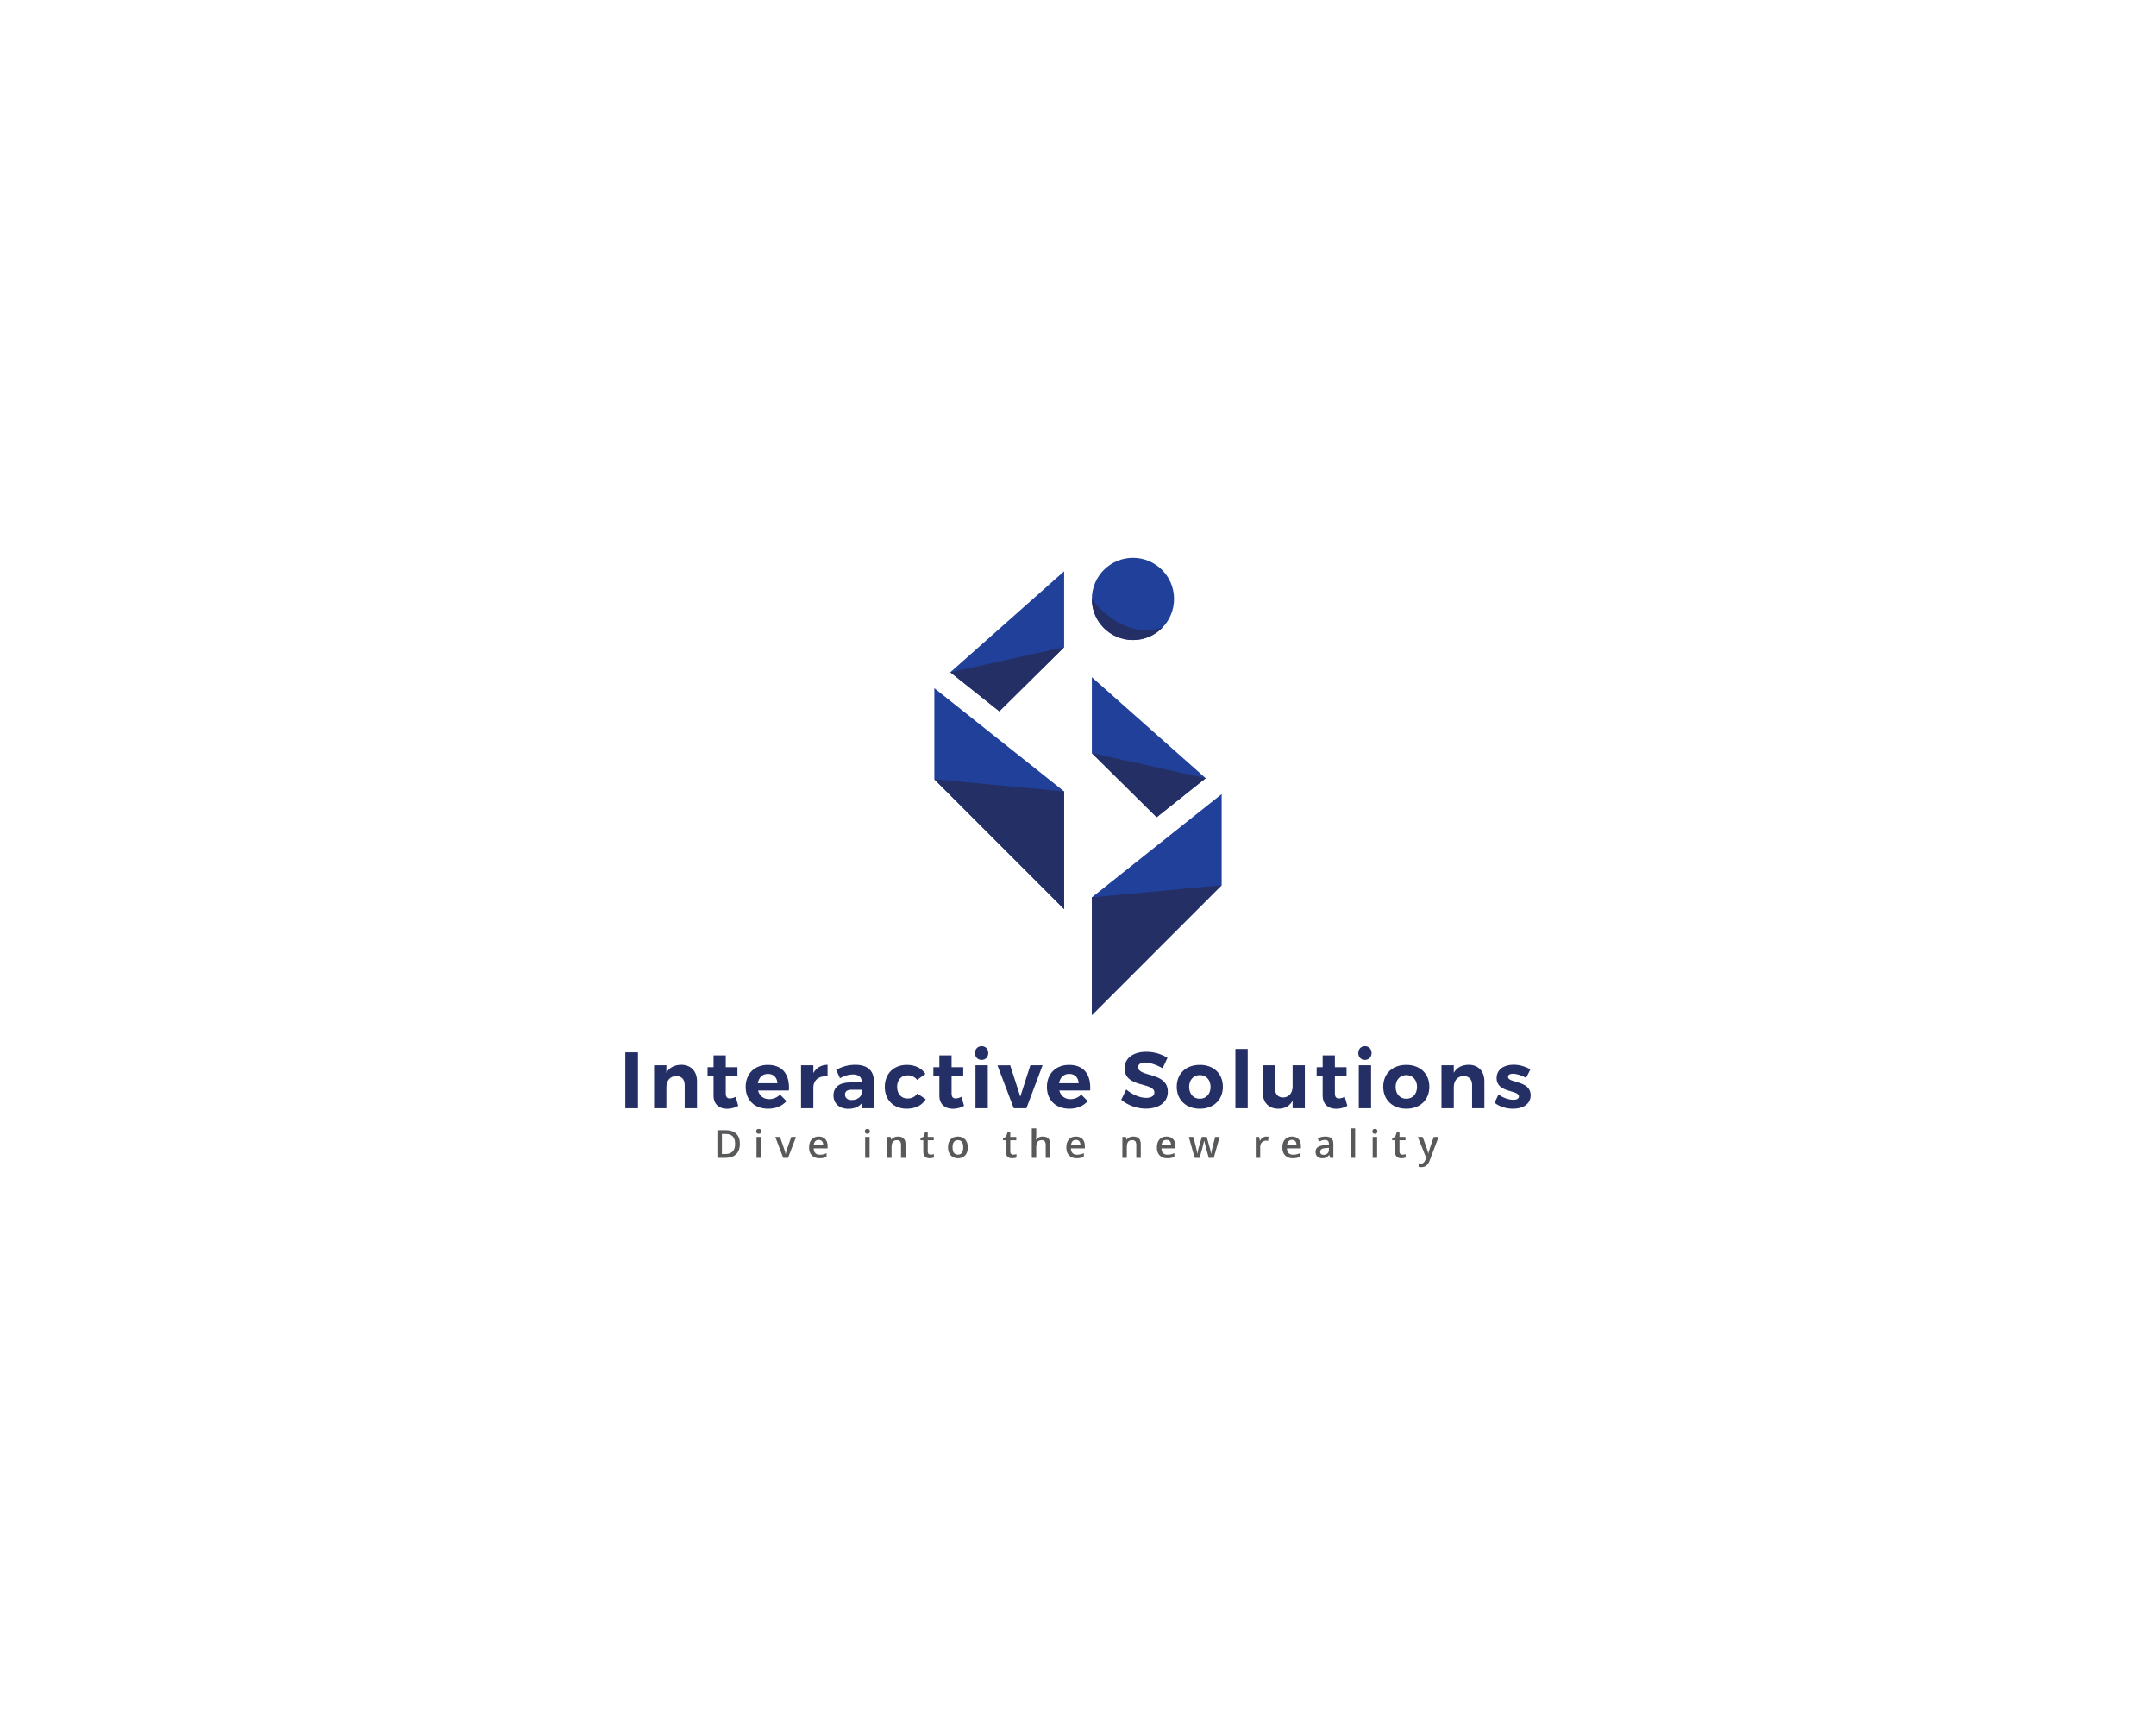
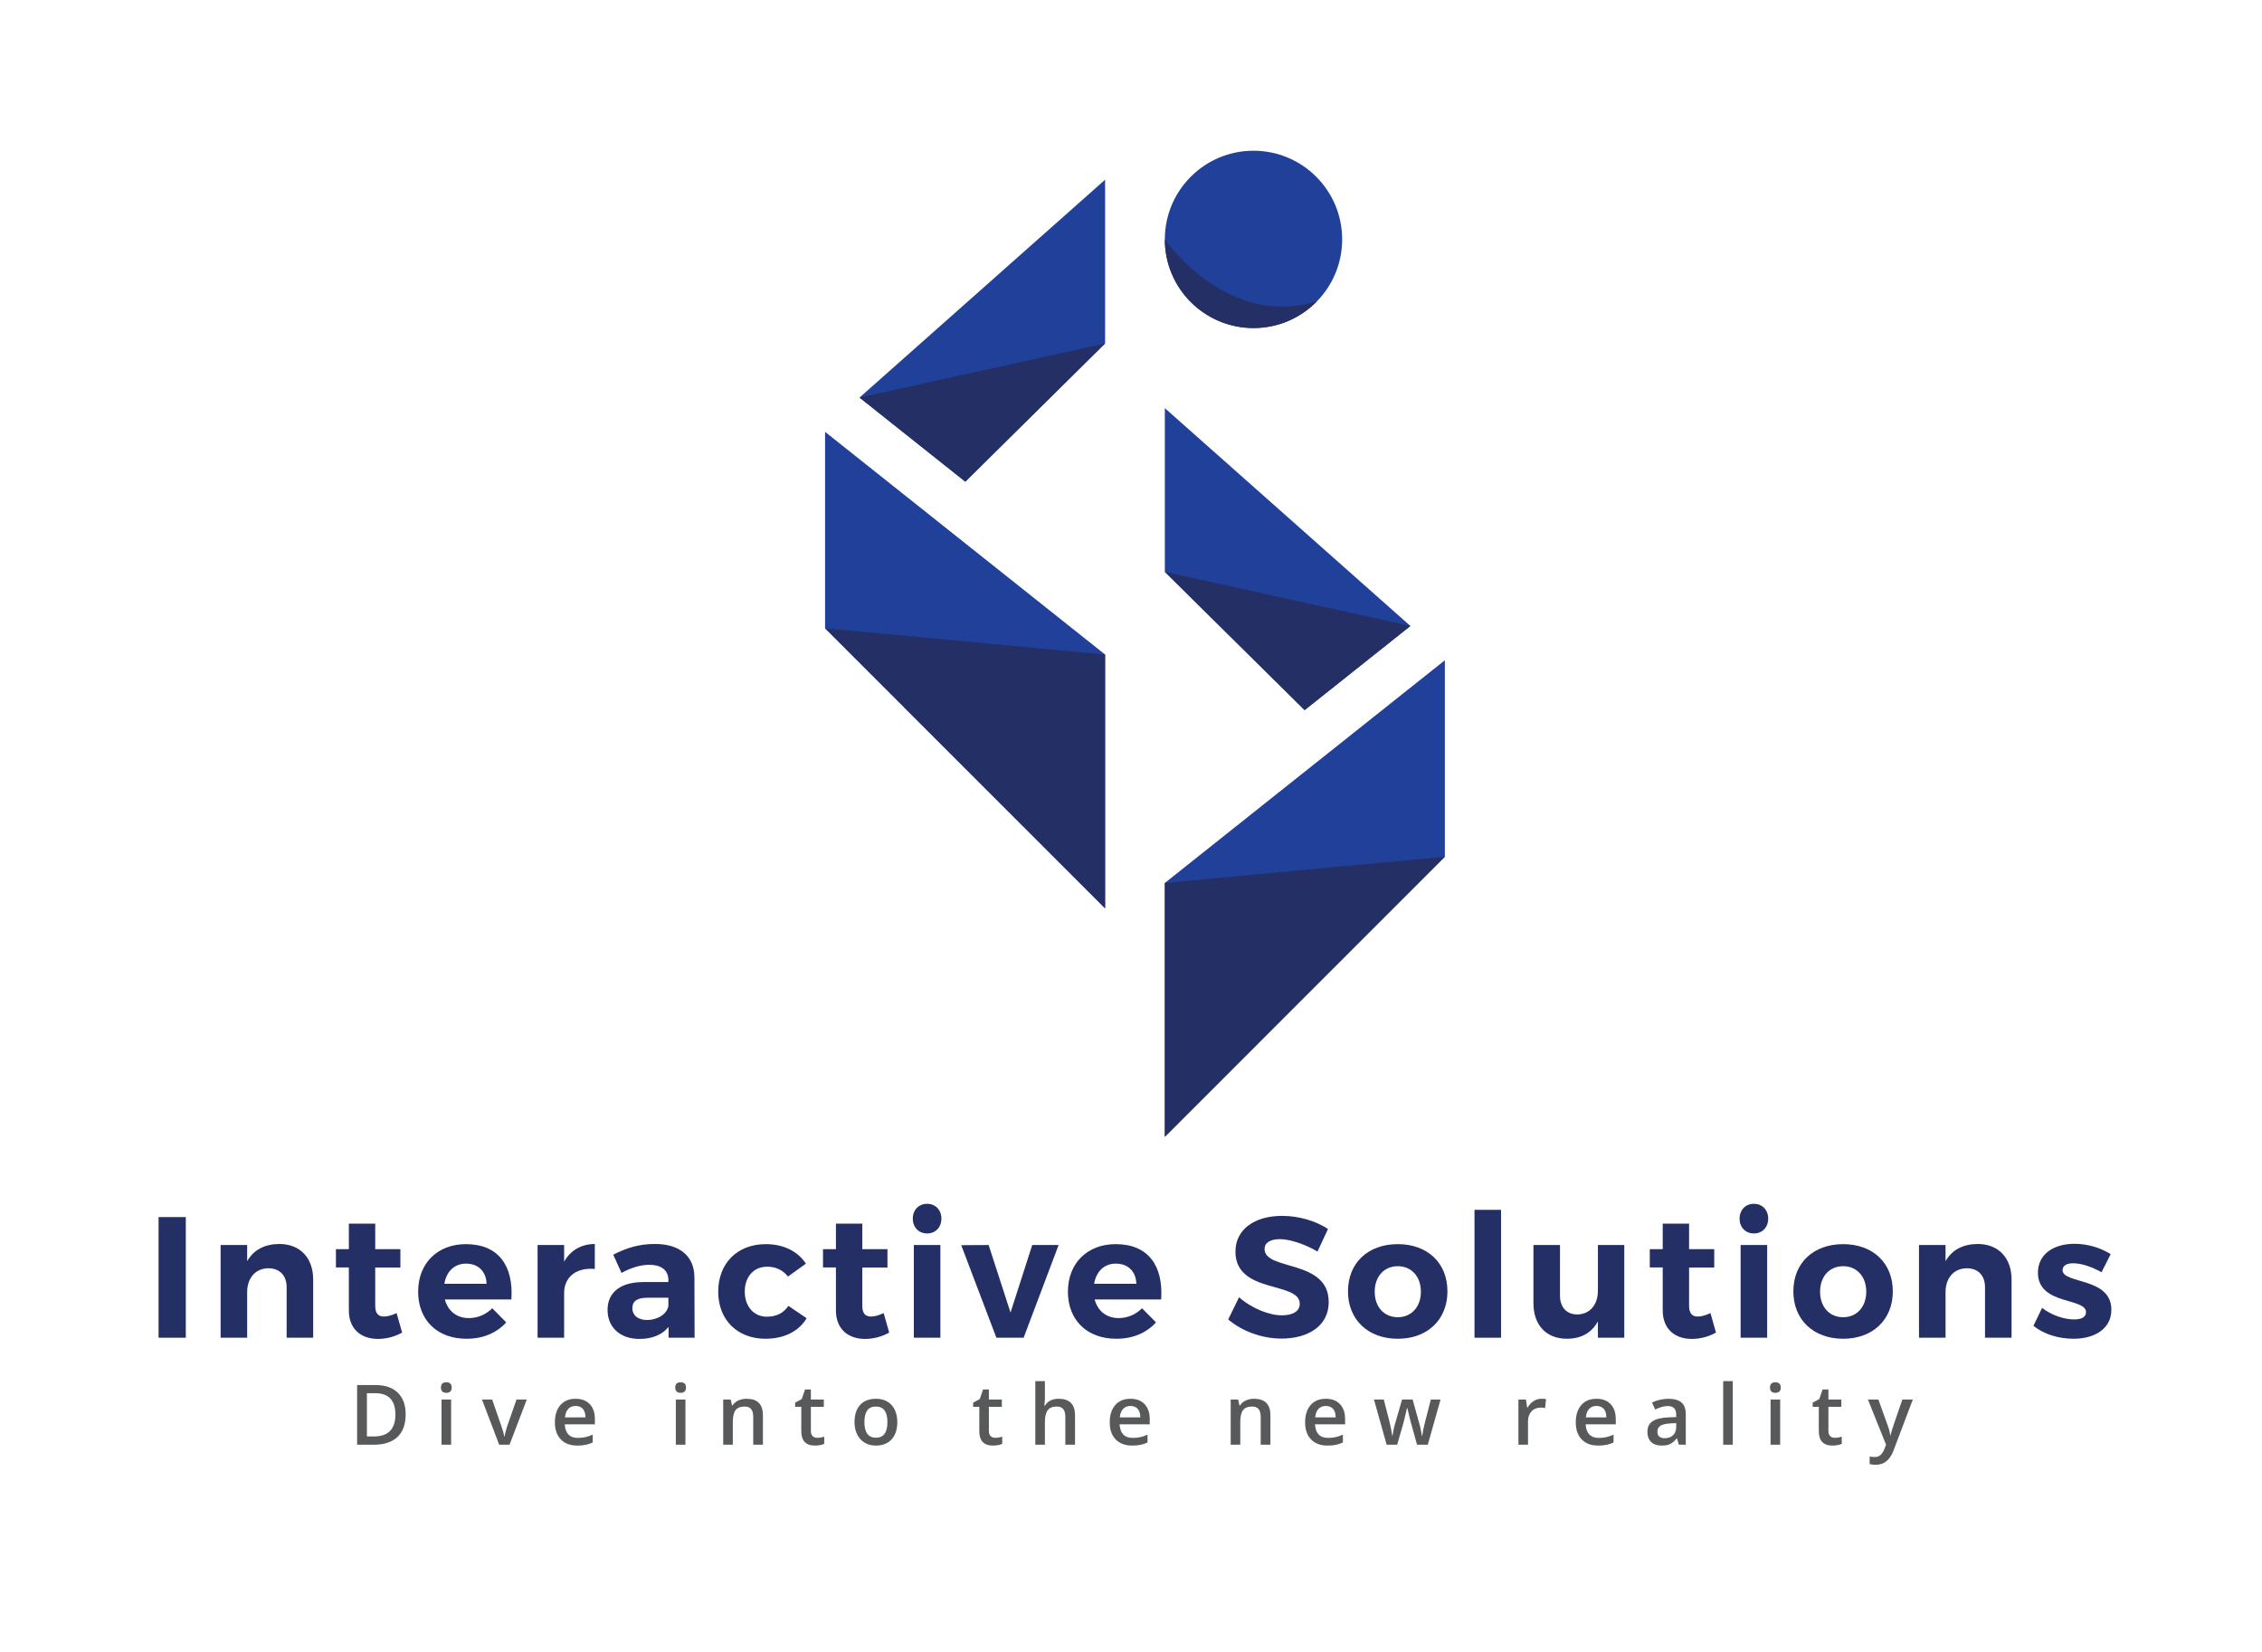
- <svg xmlns="http://www.w3.org/2000/svg" version="1.1" id="Layer_1" x="0px" y="0px" width="2500px" height="2000px" viewBox="0 0 2500 2000" enable-background="new 0 0 2500 2000" xml:space="preserve">
+ <svg xmlns="http://www.w3.org/2000/svg" xml:space="preserve" viewBox="639.868 565.732 1216 888" y="0px" x="0px" id="Layer_1" version="1.1" style="max-height: 500px" width="1216" height="888">
  <g>
    <g>
      <g>
-         <path fill="#242F65" d="M725.113,1284.935v-64.861h14.64v64.861H725.113z" />
-         <path fill="#242F65" d="M808.226,1253.617v31.317h-14.27v-27.149c0-6.299-3.706-10.191-9.821-10.191     c-7.134,0.094-11.397,5.466-11.397,12.787v24.554h-14.269v-49.851h14.269v8.711c3.521-6.208,9.451-9.175,17.234-9.266     C801.091,1234.529,808.226,1241.94,808.226,1253.617z" />
-         <path fill="#242F65" d="M856.035,1282.154c-3.707,2.132-8.34,3.429-12.972,3.429c-8.896,0-15.66-5.096-15.66-15.38v-23.073     h-6.949v-9.82h6.949v-13.715h14.177v13.715h13.528v9.913H841.58v20.571c0,4.17,1.761,5.837,4.819,5.744     c1.853,0,4.077-0.648,6.671-1.852L856.035,1282.154z" />
-         <path fill="#242F65" d="M914.779,1264.363h-35.766c1.667,6.304,6.486,10.01,12.88,10.01c4.725,0,9.173-1.854,12.602-5.282     l7.505,7.598c-5.004,5.56-12.325,8.804-21.313,8.804c-15.937,0-26.037-10.193-26.037-25.296c0-15.383,10.47-25.576,25.667-25.576     C907.829,1234.62,915.982,1246.204,914.779,1264.363z M901.436,1255.934c-0.185-6.579-4.447-10.842-11.026-10.842     c-6.301,0-10.563,4.263-11.675,10.842H901.436z" />
-         <path fill="#242F65" d="M943.129,1244.072c3.428-6.114,9.08-9.452,16.493-9.543v13.436c-10.192-0.926-16.493,4.54-16.493,12.973     v23.997h-14.27v-49.851h14.27V1244.072z" />
-         <path fill="#242F65" d="M999.279,1279.098c-3.336,4.17-8.71,6.485-15.661,6.485c-10.656,0-17.142-6.485-17.142-15.566     c0-9.358,6.764-14.919,18.995-15.009h13.714v-0.929c0-5.279-3.521-8.34-10.377-8.34c-4.449,0-9.637,1.483-14.826,4.356     l-4.448-9.822c7.413-3.706,13.806-5.744,22.517-5.744c13.343,0,21.033,6.67,21.126,17.883l0.093,32.522h-13.991V1279.098z      M999.186,1267.888v-4.45h-11.212c-5.467,0-8.155,1.668-8.155,5.653c0,3.799,2.966,6.301,7.784,6.301     C993.626,1275.392,998.352,1272.148,999.186,1267.888z" />
-         <path fill="#242F65" d="M1073.125,1245.092l-9.637,6.949c-2.687-3.335-6.486-5.376-11.397-5.279     c-6.949,0-11.859,5.372-11.859,13.341c0,8.063,4.911,13.528,11.859,13.528c5.097,0,9.081-1.944,11.583-5.837l9.822,6.672     c-4.169,6.947-11.953,11.026-22.145,11.026c-15.104,0-25.389-10.193-25.389-25.296c0-15.289,10.286-25.576,25.574-25.576     C1061.08,1234.62,1068.677,1238.419,1073.125,1245.092z" />
-         <path fill="#242F65" d="M1117.876,1282.154c-3.707,2.132-8.34,3.429-12.974,3.429c-8.894,0-15.658-5.096-15.658-15.38v-23.073     h-6.95v-9.82h6.95v-13.715h14.177v13.715h13.528v9.913h-13.528v20.571c0,4.17,1.76,5.837,4.818,5.744     c1.853,0,4.078-0.648,6.671-1.852L1117.876,1282.154z" />
-         <path fill="#242F65" d="M1145.949,1220.908c0,4.631-3.151,7.969-7.691,7.969c-4.54,0-7.69-3.338-7.69-7.969     c0-4.635,3.15-7.969,7.69-7.969C1142.798,1212.939,1145.949,1216.273,1145.949,1220.908z M1131.124,1284.935v-49.851h14.27     v49.851H1131.124z" />
-         <path fill="#242F65" d="M1175.505,1284.935l-18.902-49.757l14.732-0.094l11.768,36.322l11.675-36.322h14.178l-18.811,49.851     H1175.505z" />
-         <path fill="#242F65" d="M1264.085,1264.363h-35.766c1.667,6.304,6.485,10.01,12.88,10.01c4.725,0,9.172-1.854,12.6-5.282     l7.507,7.598c-5.003,5.56-12.323,8.804-21.313,8.804c-15.938,0-26.036-10.193-26.036-25.296c0-15.383,10.47-25.576,25.665-25.576     C1257.137,1234.62,1265.29,1246.204,1264.085,1264.363z M1250.742,1255.934c-0.184-6.579-4.447-10.842-11.026-10.842     c-6.301,0-10.563,4.263-11.676,10.842H1250.742z" />
-         <path fill="#242F65" d="M1353.774,1226.468l-5.652,12.138c-6.857-4.076-15.011-6.672-20.2-6.672     c-4.911,0-8.247,1.761-8.247,5.282c0,11.954,34.563,5.282,34.47,28.631c0,12.696-11.025,19.552-25.389,19.552     c-10.655,0-21.313-4.076-28.632-10.284l5.837-11.954c6.672,5.931,16.123,9.729,22.98,9.729c6.023,0,9.636-2.223,9.636-6.208     c0-12.231-34.562-5.096-34.562-28.076c0-11.768,10.1-19.181,25.111-19.181     C1338.208,1219.425,1347.287,1222.204,1353.774,1226.468z" />
-         <path fill="#242F65" d="M1417.983,1260.01c0,15.195-10.748,25.482-26.686,25.482c-16.029,0-26.779-10.287-26.779-25.482     c0-15.289,10.75-25.39,26.779-25.39C1407.235,1234.62,1417.983,1244.721,1417.983,1260.01z M1378.881,1260.196     c0,8.152,5.005,13.712,12.417,13.712c7.32,0,12.416-5.56,12.416-13.712c0-8.155-5.096-13.715-12.416-13.715     C1383.886,1246.481,1378.881,1252.041,1378.881,1260.196z" />
-         <path fill="#242F65" d="M1432.527,1284.935v-68.754h14.27v68.754H1432.527z" />
-         <path fill="#242F65" d="M1513.048,1284.935h-14.179v-8.801c-3.429,6.301-9.173,9.358-16.679,9.358     c-11.025,0-17.977-7.32-17.977-19.088v-31.32h14.271v27.241c0,6.302,3.612,10.101,9.358,10.101     c6.856-0.091,11.025-5.467,11.025-12.693v-24.648h14.179V1284.935z" />
-         <path fill="#242F65" d="M1562.338,1282.154c-3.707,2.132-8.34,3.429-12.974,3.429c-8.896,0-15.658-5.096-15.658-15.38v-23.073     h-6.95v-9.82h6.95v-13.715h14.176v13.715h13.528v9.913h-13.528v20.571c0,4.17,1.761,5.837,4.819,5.744     c1.852,0,4.077-0.648,6.673-1.852L1562.338,1282.154z" />
-         <path fill="#242F65" d="M1590.411,1220.908c0,4.631-3.149,7.969-7.69,7.969c-4.542,0-7.691-3.338-7.691-7.969     c0-4.635,3.149-7.969,7.691-7.969C1587.262,1212.939,1590.411,1216.273,1590.411,1220.908z M1575.585,1284.935v-49.851h14.27     v49.851H1575.585z" />
-         <path fill="#242F65" d="M1657.401,1260.01c0,15.195-10.75,25.482-26.688,25.482c-16.029,0-26.778-10.287-26.778-25.482     c0-15.289,10.749-25.39,26.778-25.39C1646.651,1234.62,1657.401,1244.721,1657.401,1260.01z M1618.299,1260.196     c0,8.152,5.004,13.712,12.415,13.712c7.321,0,12.416-5.56,12.416-13.712c0-8.155-5.095-13.715-12.416-13.715     C1623.303,1246.481,1618.299,1252.041,1618.299,1260.196z" />
-         <path fill="#242F65" d="M1721.24,1253.617v31.317h-14.27v-27.149c0-6.299-3.707-10.191-9.823-10.191     c-7.134,0.094-11.396,5.466-11.396,12.787v24.554h-14.269v-49.851h14.269v8.711c3.521-6.208,9.452-9.175,17.235-9.266     C1714.105,1234.529,1721.24,1241.94,1721.24,1253.617z" />
-         <path fill="#242F65" d="M1774.516,1239.996l-4.91,9.729c-5.467-3.061-11.025-4.818-15.197-4.818c-3.336,0-5.744,1.11-5.744,3.706     c0,7.504,26.314,3.705,26.223,21.313c0,10.19-8.988,15.566-20.294,15.566c-8.062,0-15.938-2.412-21.589-6.949l4.633-9.639     c5.189,3.985,11.859,6.21,17.327,6.21c3.616,0,6.301-1.206,6.301-3.892c0-7.969-25.851-3.706-25.851-21.22     c0-10.284,8.801-15.566,19.645-15.566C1761.913,1234.437,1768.956,1236.475,1774.516,1239.996z" />
+         <path d="M725.113,1284.935v-64.861h14.64v64.861H725.113z" fill="#242F65" />
+         <path d="M808.226,1253.617v31.317h-14.27v-27.149c0-6.299-3.706-10.191-9.821-10.191     c-7.134,0.094-11.397,5.466-11.397,12.787v24.554h-14.269v-49.851h14.269v8.711c3.521-6.208,9.451-9.175,17.234-9.266     C801.091,1234.529,808.226,1241.94,808.226,1253.617z" fill="#242F65" />
+         <path d="M856.035,1282.154c-3.707,2.132-8.34,3.429-12.972,3.429c-8.896,0-15.66-5.096-15.66-15.38v-23.073     h-6.949v-9.82h6.949v-13.715h14.177v13.715h13.528v9.913H841.58v20.571c0,4.17,1.761,5.837,4.819,5.744     c1.853,0,4.077-0.648,6.671-1.852L856.035,1282.154z" fill="#242F65" />
+         <path d="M914.779,1264.363h-35.766c1.667,6.304,6.486,10.01,12.88,10.01c4.725,0,9.173-1.854,12.602-5.282     l7.505,7.598c-5.004,5.56-12.325,8.804-21.313,8.804c-15.937,0-26.037-10.193-26.037-25.296c0-15.383,10.47-25.576,25.667-25.576     C907.829,1234.62,915.982,1246.204,914.779,1264.363z M901.436,1255.934c-0.185-6.579-4.447-10.842-11.026-10.842     c-6.301,0-10.563,4.263-11.675,10.842H901.436z" fill="#242F65" />
+         <path d="M943.129,1244.072c3.428-6.114,9.08-9.452,16.493-9.543v13.436c-10.192-0.926-16.493,4.54-16.493,12.973     v23.997h-14.27v-49.851h14.27V1244.072z" fill="#242F65" />
+         <path d="M999.279,1279.098c-3.336,4.17-8.71,6.485-15.661,6.485c-10.656,0-17.142-6.485-17.142-15.566     c0-9.358,6.764-14.919,18.995-15.009h13.714v-0.929c0-5.279-3.521-8.34-10.377-8.34c-4.449,0-9.637,1.483-14.826,4.356     l-4.448-9.822c7.413-3.706,13.806-5.744,22.517-5.744c13.343,0,21.033,6.67,21.126,17.883l0.093,32.522h-13.991V1279.098z      M999.186,1267.888v-4.45h-11.212c-5.467,0-8.155,1.668-8.155,5.653c0,3.799,2.966,6.301,7.784,6.301     C993.626,1275.392,998.352,1272.148,999.186,1267.888z" fill="#242F65" />
+         <path d="M1073.125,1245.092l-9.637,6.949c-2.687-3.335-6.486-5.376-11.397-5.279     c-6.949,0-11.859,5.372-11.859,13.341c0,8.063,4.911,13.528,11.859,13.528c5.097,0,9.081-1.944,11.583-5.837l9.822,6.672     c-4.169,6.947-11.953,11.026-22.145,11.026c-15.104,0-25.389-10.193-25.389-25.296c0-15.289,10.286-25.576,25.574-25.576     C1061.08,1234.62,1068.677,1238.419,1073.125,1245.092z" fill="#242F65" />
+         <path d="M1117.876,1282.154c-3.707,2.132-8.34,3.429-12.974,3.429c-8.894,0-15.658-5.096-15.658-15.38v-23.073     h-6.95v-9.82h6.95v-13.715h14.177v13.715h13.528v9.913h-13.528v20.571c0,4.17,1.76,5.837,4.818,5.744     c1.853,0,4.078-0.648,6.671-1.852L1117.876,1282.154z" fill="#242F65" />
+         <path d="M1145.949,1220.908c0,4.631-3.151,7.969-7.691,7.969c-4.54,0-7.69-3.338-7.69-7.969     c0-4.635,3.15-7.969,7.69-7.969C1142.798,1212.939,1145.949,1216.273,1145.949,1220.908z M1131.124,1284.935v-49.851h14.27     v49.851H1131.124z" fill="#242F65" />
+         <path d="M1175.505,1284.935l-18.902-49.757l14.732-0.094l11.768,36.322l11.675-36.322h14.178l-18.811,49.851     H1175.505z" fill="#242F65" />
+         <path d="M1264.085,1264.363h-35.766c1.667,6.304,6.485,10.01,12.88,10.01c4.725,0,9.172-1.854,12.6-5.282     l7.507,7.598c-5.003,5.56-12.323,8.804-21.313,8.804c-15.938,0-26.036-10.193-26.036-25.296c0-15.383,10.47-25.576,25.665-25.576     C1257.137,1234.62,1265.29,1246.204,1264.085,1264.363z M1250.742,1255.934c-0.184-6.579-4.447-10.842-11.026-10.842     c-6.301,0-10.563,4.263-11.676,10.842H1250.742z" fill="#242F65" />
+         <path d="M1353.774,1226.468l-5.652,12.138c-6.857-4.076-15.011-6.672-20.2-6.672     c-4.911,0-8.247,1.761-8.247,5.282c0,11.954,34.563,5.282,34.47,28.631c0,12.696-11.025,19.552-25.389,19.552     c-10.655,0-21.313-4.076-28.632-10.284l5.837-11.954c6.672,5.931,16.123,9.729,22.98,9.729c6.023,0,9.636-2.223,9.636-6.208     c0-12.231-34.562-5.096-34.562-28.076c0-11.768,10.1-19.181,25.111-19.181     C1338.208,1219.425,1347.287,1222.204,1353.774,1226.468z" fill="#242F65" />
+         <path d="M1417.983,1260.01c0,15.195-10.748,25.482-26.686,25.482c-16.029,0-26.779-10.287-26.779-25.482     c0-15.289,10.75-25.39,26.779-25.39C1407.235,1234.62,1417.983,1244.721,1417.983,1260.01z M1378.881,1260.196     c0,8.152,5.005,13.712,12.417,13.712c7.32,0,12.416-5.56,12.416-13.712c0-8.155-5.096-13.715-12.416-13.715     C1383.886,1246.481,1378.881,1252.041,1378.881,1260.196z" fill="#242F65" />
+         <path d="M1432.527,1284.935v-68.754h14.27v68.754H1432.527z" fill="#242F65" />
+         <path d="M1513.048,1284.935h-14.179v-8.801c-3.429,6.301-9.173,9.358-16.679,9.358     c-11.025,0-17.977-7.32-17.977-19.088v-31.32h14.271v27.241c0,6.302,3.612,10.101,9.358,10.101     c6.856-0.091,11.025-5.467,11.025-12.693v-24.648h14.179V1284.935z" fill="#242F65" />
+         <path d="M1562.338,1282.154c-3.707,2.132-8.34,3.429-12.974,3.429c-8.896,0-15.658-5.096-15.658-15.38v-23.073     h-6.95v-9.82h6.95v-13.715h14.176v13.715h13.528v9.913h-13.528v20.571c0,4.17,1.761,5.837,4.819,5.744     c1.852,0,4.077-0.648,6.673-1.852L1562.338,1282.154z" fill="#242F65" />
+         <path d="M1590.411,1220.908c0,4.631-3.149,7.969-7.69,7.969c-4.542,0-7.691-3.338-7.691-7.969     c0-4.635,3.149-7.969,7.691-7.969C1587.262,1212.939,1590.411,1216.273,1590.411,1220.908z M1575.585,1284.935v-49.851h14.27     v49.851H1575.585z" fill="#242F65" />
+         <path d="M1657.401,1260.01c0,15.195-10.75,25.482-26.688,25.482c-16.029,0-26.778-10.287-26.778-25.482     c0-15.289,10.749-25.39,26.778-25.39C1646.651,1234.62,1657.401,1244.721,1657.401,1260.01z M1618.299,1260.196     c0,8.152,5.004,13.712,12.415,13.712c7.321,0,12.416-5.56,12.416-13.712c0-8.155-5.095-13.715-12.416-13.715     C1623.303,1246.481,1618.299,1252.041,1618.299,1260.196z" fill="#242F65" />
+         <path d="M1721.24,1253.617v31.317h-14.27v-27.149c0-6.299-3.707-10.191-9.823-10.191     c-7.134,0.094-11.396,5.466-11.396,12.787v24.554h-14.269v-49.851h14.269v8.711c3.521-6.208,9.452-9.175,17.235-9.266     C1714.105,1234.529,1721.24,1241.94,1721.24,1253.617z" fill="#242F65" />
+         <path d="M1774.516,1239.996l-4.91,9.729c-5.467-3.061-11.025-4.818-15.197-4.818c-3.336,0-5.744,1.11-5.744,3.706     c0,7.504,26.314,3.705,26.223,21.313c0,10.19-8.988,15.566-20.294,15.566c-8.062,0-15.938-2.412-21.589-6.949l4.633-9.639     c5.189,3.985,11.859,6.21,17.327,6.21c3.616,0,6.301-1.206,6.301-3.892c0-7.969-25.851-3.706-25.851-21.22     c0-10.284,8.801-15.566,19.645-15.566C1761.913,1234.437,1768.956,1236.475,1774.516,1239.996z" fill="#242F65" />
      </g>
    </g>
    <g>
-       <path fill="#58595B" d="M857.938,1326.108c0,5.329-1.461,9.384-4.383,12.169c-2.922,2.783-7.168,4.176-12.735,4.176h-8.972    v-32.072h9.951c5.122,0,9.093,1.366,11.912,4.1C856.527,1317.214,857.938,1321.088,857.938,1326.108z M852.421,1326.261    c0-7.662-3.592-11.497-10.775-11.497h-4.538v23.255h3.712C848.553,1338.019,852.421,1334.101,852.421,1326.261z" />
-       <path fill="#58595B" d="M876.913,1311.722c0-1.891,0.961-2.835,2.887-2.835c1.924,0,2.886,0.944,2.886,2.835    s-0.962,2.837-2.886,2.837C877.874,1314.559,876.913,1313.612,876.913,1311.722z M882.377,1342.453h-5.156v-24.285h5.156V1342.453    z" />
-       <path fill="#58595B" d="M908.208,1342.453l-9.229-24.285h5.464l4.9,14.127c0.412,1.203,0.754,2.277,1.03,3.221    c0.274,0.947,0.446,1.782,0.516,2.503h0.206c0.104-0.962,0.601-2.871,1.497-5.724l4.948-14.127h5.518l-9.28,24.285H908.208z" />
-       <path fill="#58595B" d="M950.229,1342.917c-3.813,0-6.778-1.11-8.893-3.327s-3.172-5.251-3.172-9.1    c0-3.951,0.98-7.063,2.939-9.332c1.96-2.27,4.691-3.402,8.198-3.402c3.23,0,5.767,0.962,7.604,2.886    c1.84,1.927,2.76,4.608,2.76,8.044v2.785h-16.191c0.104,2.37,0.749,4.186,1.934,5.438c1.185,1.256,2.878,1.883,5.078,1.883    c1.444,0,2.775-0.13,3.997-0.387c1.219-0.259,2.552-0.713,3.996-1.366v4.229c-1.272,0.583-2.552,1.006-3.84,1.263    C953.35,1342.787,951.88,1342.917,950.229,1342.917z M949.302,1321.622c-1.649,0-2.963,0.523-3.945,1.571    c-0.979,1.051-1.573,2.57-1.778,4.564h11.034c-0.034-2.062-0.515-3.603-1.444-4.613    C952.241,1322.131,950.951,1321.622,949.302,1321.622z" />
-       <path fill="#58595B" d="M1002.873,1311.722c0-1.891,0.963-2.835,2.888-2.835c1.924,0,2.888,0.944,2.888,2.835    s-0.963,2.837-2.888,2.837C1003.836,1314.559,1002.873,1313.612,1002.873,1311.722z M1008.339,1342.453h-5.155v-24.285h5.155    V1342.453z" />
-       <path fill="#58595B" d="M1049.999,1342.453h-5.208v-14.952c0-1.856-0.37-3.249-1.11-4.178c-0.739-0.929-1.932-1.393-3.582-1.393    c-2.201,0-3.799,0.646-4.796,1.935c-0.997,1.289-1.494,3.446-1.494,6.47v12.118h-5.156v-24.285h4.021l0.722,3.197h0.258    c0.722-1.17,1.753-2.064,3.095-2.684c1.338-0.617,2.835-0.926,4.484-0.926c5.844,0,8.766,2.956,8.766,8.868V1342.453z" />
-       <path fill="#58595B" d="M1079.182,1338.739c1.27,0,2.526-0.205,3.764-0.617v3.866c-0.551,0.275-1.281,0.498-2.191,0.669    c-0.91,0.174-1.849,0.26-2.81,0.26c-4.882,0-7.322-2.578-7.322-7.735v-13.096h-3.3v-2.269l3.557-1.909l1.753-5.154h3.146v5.414    h6.959v3.918h-6.959v12.994c0,1.237,0.316,2.155,0.953,2.757C1077.369,1338.438,1078.185,1338.739,1079.182,1338.739z" />
-       <path fill="#58595B" d="M1122.234,1330.285c0,3.952-1.015,7.046-3.041,9.278c-2.03,2.235-4.865,3.354-8.509,3.354    c-1.719,0-3.283-0.301-4.691-0.902c-1.41-0.602-2.613-1.452-3.61-2.552c-0.998-1.1-1.771-2.425-2.32-3.971    c-0.551-1.548-0.825-3.282-0.825-5.207c0-3.954,1.004-7.029,3.016-9.23c2.011-2.199,4.873-3.299,8.585-3.299    c1.753,0,3.334,0.29,4.743,0.876c1.409,0.584,2.604,1.419,3.583,2.5c0.98,1.084,1.737,2.398,2.271,3.944    C1121.967,1326.624,1122.234,1328.359,1122.234,1330.285z M1104.549,1330.285c0,5.602,2.08,8.404,6.239,8.404    c4.09,0,6.136-2.803,6.136-8.404c0-5.569-2.063-8.354-6.187-8.354c-2.167,0-3.739,0.724-4.719,2.168    C1105.038,1325.54,1104.549,1327.602,1104.549,1330.285z" />
-       <path fill="#58595B" d="M1174.876,1338.739c1.271,0,2.527-0.205,3.765-0.617v3.866c-0.55,0.275-1.281,0.498-2.192,0.669    c-0.911,0.174-1.848,0.26-2.811,0.26c-4.879,0-7.319-2.578-7.319-7.735v-13.096h-3.3v-2.269l3.557-1.909l1.753-5.154h3.145v5.414    h6.961v3.918h-6.961v12.994c0,1.237,0.317,2.155,0.955,2.757C1173.064,1338.438,1173.88,1338.739,1174.876,1338.739z" />
-       <path fill="#58595B" d="M1217.775,1342.453h-5.208v-14.952c0-1.856-0.37-3.249-1.108-4.178c-0.74-0.929-1.933-1.393-3.583-1.393    c-2.166,0-3.755,0.656-4.771,1.96c-1.015,1.308-1.52,3.473-1.52,6.496v12.066h-5.156v-34.186h5.156v8.716    c0,1.374-0.104,2.85-0.311,4.432h0.362c0.687-1.167,1.66-2.069,2.913-2.705c1.254-0.638,2.725-0.954,4.409-0.954    c5.878,0,8.818,2.956,8.818,8.868V1342.453z" />
-       <path fill="#58595B" d="M1248.504,1342.917c-3.816,0-6.781-1.11-8.895-3.327s-3.169-5.251-3.169-9.1    c0-3.951,0.977-7.063,2.938-9.332c1.958-2.27,4.69-3.402,8.196-3.402c3.231,0,5.767,0.962,7.607,2.886    c1.836,1.927,2.758,4.608,2.758,8.044v2.785h-16.19c0.103,2.37,0.747,4.186,1.933,5.438c1.187,1.256,2.878,1.883,5.079,1.883    c1.443,0,2.774-0.13,3.996-0.387c1.22-0.259,2.553-0.713,3.995-1.366v4.229c-1.271,0.583-2.551,1.006-3.841,1.263    C1251.623,1342.787,1250.154,1342.917,1248.504,1342.917z M1247.575,1321.622c-1.65,0-2.964,0.523-3.944,1.571    c-0.979,1.051-1.573,2.57-1.779,4.564h11.034c-0.034-2.062-0.516-3.603-1.445-4.613    C1250.515,1322.131,1249.225,1321.622,1247.575,1321.622z" />
-       <path fill="#58595B" d="M1322.802,1342.453h-5.207v-14.952c0-1.856-0.369-3.249-1.108-4.178s-1.934-1.393-3.584-1.393    c-2.2,0-3.8,0.646-4.794,1.935c-0.997,1.289-1.495,3.446-1.495,6.47v12.118h-5.158v-24.285h4.022l0.724,3.197h0.256    c0.723-1.17,1.754-2.064,3.094-2.684c1.341-0.617,2.836-0.926,4.486-0.926c5.844,0,8.765,2.956,8.765,8.868V1342.453z" />
-       <path fill="#58595B" d="M1353.533,1342.917c-3.817,0-6.781-1.11-8.895-3.327c-2.115-2.217-3.173-5.251-3.173-9.1    c0-3.951,0.98-7.063,2.939-9.332c1.96-2.27,4.692-3.402,8.199-3.402c3.231,0,5.766,0.962,7.604,2.886    c1.84,1.927,2.762,4.608,2.762,8.044v2.785h-16.191c0.101,2.37,0.746,4.186,1.932,5.438c1.188,1.256,2.88,1.883,5.081,1.883    c1.445,0,2.774-0.13,3.995-0.387c1.22-0.259,2.554-0.713,3.995-1.366v4.229c-1.271,0.583-2.55,1.006-3.84,1.263    S1355.184,1342.917,1353.533,1342.917z M1352.604,1321.622c-1.65,0-2.968,0.523-3.942,1.571c-0.981,1.051-1.575,2.57-1.783,4.564    h11.035c-0.033-2.062-0.515-3.603-1.443-4.613C1355.541,1322.131,1354.254,1321.622,1352.604,1321.622z" />
-       <path fill="#58595B" d="M1401.638,1342.453l-3.146-11.343c-0.174-0.586-0.436-1.574-0.799-2.967    c-0.36-1.393-0.781-3.187-1.263-5.389h-0.206c-0.86,3.888-1.531,6.688-2.012,8.404l-3.25,11.294h-5.671l-6.806-24.285h5.261    l3.095,11.962c0.341,1.479,0.635,2.843,0.875,4.098c0.241,1.257,0.446,2.417,0.617,3.479h0.106    c0.064-0.479,0.161-1.048,0.284-1.701c0.117-0.65,0.244-1.304,0.385-1.957c0.136-0.654,0.274-1.256,0.411-1.806    c0.136-0.55,0.259-0.979,0.361-1.288l3.712-12.787h5.674l3.556,12.787c0.104,0.309,0.23,0.772,0.386,1.393    c0.156,0.619,0.3,1.271,0.438,1.957c0.138,0.688,0.26,1.341,0.362,1.961c0.102,0.617,0.172,1.102,0.207,1.441h0.206    c0.206-1.786,0.721-4.313,1.546-7.577l3.094-11.962h5.209l-6.858,24.285H1401.638z" />
-       <path fill="#58595B" d="M1468.409,1317.756c1.135,0,1.993,0.07,2.578,0.205l-0.515,4.794c-0.794-0.168-1.549-0.257-2.271-0.257    c-2.062,0-3.729,0.67-5.001,2.01c-1.272,1.341-1.906,3.094-1.906,5.262v12.684h-5.156v-24.285h4.021l0.671,4.278h0.257    c0.824-1.444,1.882-2.585,3.169-3.428C1465.547,1318.176,1466.932,1317.756,1468.409,1317.756z" />
-       <path fill="#58595B" d="M1499.034,1342.917c-3.814,0-6.779-1.11-8.893-3.327c-2.114-2.217-3.173-5.251-3.173-9.1    c0-3.951,0.98-7.063,2.94-9.332c1.958-2.27,4.692-3.402,8.198-3.402c3.23,0,5.765,0.962,7.603,2.886    c1.84,1.927,2.762,4.608,2.762,8.044v2.785h-16.189c0.101,2.37,0.745,4.186,1.931,5.438c1.188,1.256,2.879,1.883,5.081,1.883    c1.444,0,2.774-0.13,3.996-0.387c1.219-0.259,2.55-0.713,3.995-1.366v4.229c-1.271,0.583-2.553,1.006-3.841,1.263    C1502.155,1342.787,1500.687,1342.917,1499.034,1342.917z M1498.107,1321.622c-1.65,0-2.967,0.523-3.944,1.571    c-0.98,1.051-1.574,2.57-1.78,4.564h11.035c-0.033-2.062-0.519-3.603-1.445-4.613    C1501.045,1322.131,1499.758,1321.622,1498.107,1321.622z" />
-       <path fill="#58595B" d="M1542.397,1342.453l-1.03-3.405h-0.157c-0.583,0.724-1.159,1.333-1.726,1.831s-1.171,0.902-1.806,1.213    c-0.636,0.309-1.324,0.524-2.06,0.646c-0.741,0.116-1.576,0.179-2.504,0.179c-2.407,0-4.278-0.644-5.619-1.935    c-1.342-1.289-2.011-3.119-2.011-5.49c0-2.543,0.919-4.426,2.758-5.647c1.84-1.219,4.684-1.916,8.534-2.087l4.176-0.156v-1.286    c0-3.096-1.478-4.642-4.433-4.642c-1.238,0-2.433,0.182-3.585,0.542c-1.15,0.36-2.242,0.799-3.273,1.314l-1.703-3.713    c1.342-0.688,2.793-1.203,4.359-1.548c1.563-0.343,3.034-0.514,4.405-0.514c3.128,0,5.476,0.661,7.041,1.983    c1.562,1.325,2.345,3.446,2.345,6.369v16.345H1542.397z M1534.716,1338.946c1.889,0,3.4-0.523,4.535-1.573    c1.135-1.048,1.702-2.519,1.702-4.406v-2.116l-3.146,0.156c-2.407,0.138-4.168,0.542-5.283,1.211    c-1.117,0.671-1.677,1.778-1.677,3.327c0,1.065,0.327,1.897,0.98,2.499C1532.48,1338.646,1533.442,1338.946,1534.716,1338.946z" />
-       <path fill="#58595B" d="M1571.373,1342.453h-5.156v-34.186h5.156V1342.453z" />
-       <path fill="#58595B" d="M1591.379,1311.722c0-1.891,0.961-2.835,2.887-2.835c1.925,0,2.889,0.944,2.889,2.835    s-0.964,2.837-2.889,2.837C1592.34,1314.559,1591.379,1313.612,1591.379,1311.722z M1596.844,1342.453h-5.156v-24.285h5.156    V1342.453z" />
-       <path fill="#58595B" d="M1626.18,1338.739c1.273,0,2.527-0.205,3.766-0.617v3.866c-0.551,0.275-1.281,0.498-2.192,0.669    c-0.909,0.174-1.847,0.26-2.809,0.26c-4.883,0-7.321-2.578-7.321-7.735v-13.096h-3.3v-2.269l3.557-1.909l1.754-5.154h3.146v5.414    h6.961v3.918h-6.961v12.994c0,1.237,0.317,2.155,0.953,2.757C1624.37,1338.438,1625.185,1338.739,1626.18,1338.739z" />
-       <path fill="#58595B" d="M1644.023,1318.168h5.618l4.951,13.767c0.378,0.996,0.687,1.95,0.926,2.86    c0.239,0.913,0.432,1.797,0.568,2.658h0.155c0.067-0.415,0.129-0.742,0.181-0.982c0.05-0.239,0.128-0.54,0.23-0.9    c0.101-0.36,0.259-0.868,0.466-1.521c0.204-0.654,0.522-1.624,0.954-2.912c0.429-1.292,1.006-2.975,1.724-5.055    c0.723-2.079,1.633-4.717,2.735-7.914h5.619l-10.415,27.531c-1.926,5.021-5.067,7.53-9.436,7.53c-0.585,0-1.152-0.025-1.701-0.077    c-0.55-0.053-1.101-0.148-1.649-0.286v-4.071c0.858,0.172,1.752,0.26,2.681,0.26c1.271,0.031,2.318-0.321,3.145-1.058    c0.826-0.739,1.529-1.831,2.114-3.275l0.878-2.269L1644.023,1318.168z" />
+       <path d="M857.938,1326.108c0,5.329-1.461,9.384-4.383,12.169c-2.922,2.783-7.168,4.176-12.735,4.176h-8.972    v-32.072h9.951c5.122,0,9.093,1.366,11.912,4.1C856.527,1317.214,857.938,1321.088,857.938,1326.108z M852.421,1326.261    c0-7.662-3.592-11.497-10.775-11.497h-4.538v23.255h3.712C848.553,1338.019,852.421,1334.101,852.421,1326.261z" fill="#58595B" />
+       <path d="M876.913,1311.722c0-1.891,0.961-2.835,2.887-2.835c1.924,0,2.886,0.944,2.886,2.835    s-0.962,2.837-2.886,2.837C877.874,1314.559,876.913,1313.612,876.913,1311.722z M882.377,1342.453h-5.156v-24.285h5.156V1342.453    z" fill="#58595B" />
+       <path d="M908.208,1342.453l-9.229-24.285h5.464l4.9,14.127c0.412,1.203,0.754,2.277,1.03,3.221    c0.274,0.947,0.446,1.782,0.516,2.503h0.206c0.104-0.962,0.601-2.871,1.497-5.724l4.948-14.127h5.518l-9.28,24.285H908.208z" fill="#58595B" />
+       <path d="M950.229,1342.917c-3.813,0-6.778-1.11-8.893-3.327s-3.172-5.251-3.172-9.1    c0-3.951,0.98-7.063,2.939-9.332c1.96-2.27,4.691-3.402,8.198-3.402c3.23,0,5.767,0.962,7.604,2.886    c1.84,1.927,2.76,4.608,2.76,8.044v2.785h-16.191c0.104,2.37,0.749,4.186,1.934,5.438c1.185,1.256,2.878,1.883,5.078,1.883    c1.444,0,2.775-0.13,3.997-0.387c1.219-0.259,2.552-0.713,3.996-1.366v4.229c-1.272,0.583-2.552,1.006-3.84,1.263    C953.35,1342.787,951.88,1342.917,950.229,1342.917z M949.302,1321.622c-1.649,0-2.963,0.523-3.945,1.571    c-0.979,1.051-1.573,2.57-1.778,4.564h11.034c-0.034-2.062-0.515-3.603-1.444-4.613    C952.241,1322.131,950.951,1321.622,949.302,1321.622z" fill="#58595B" />
+       <path d="M1002.873,1311.722c0-1.891,0.963-2.835,2.888-2.835c1.924,0,2.888,0.944,2.888,2.835    s-0.963,2.837-2.888,2.837C1003.836,1314.559,1002.873,1313.612,1002.873,1311.722z M1008.339,1342.453h-5.155v-24.285h5.155    V1342.453z" fill="#58595B" />
+       <path d="M1049.999,1342.453h-5.208v-14.952c0-1.856-0.37-3.249-1.11-4.178c-0.739-0.929-1.932-1.393-3.582-1.393    c-2.201,0-3.799,0.646-4.796,1.935c-0.997,1.289-1.494,3.446-1.494,6.47v12.118h-5.156v-24.285h4.021l0.722,3.197h0.258    c0.722-1.17,1.753-2.064,3.095-2.684c1.338-0.617,2.835-0.926,4.484-0.926c5.844,0,8.766,2.956,8.766,8.868V1342.453z" fill="#58595B" />
+       <path d="M1079.182,1338.739c1.27,0,2.526-0.205,3.764-0.617v3.866c-0.551,0.275-1.281,0.498-2.191,0.669    c-0.91,0.174-1.849,0.26-2.81,0.26c-4.882,0-7.322-2.578-7.322-7.735v-13.096h-3.3v-2.269l3.557-1.909l1.753-5.154h3.146v5.414    h6.959v3.918h-6.959v12.994c0,1.237,0.316,2.155,0.953,2.757C1077.369,1338.438,1078.185,1338.739,1079.182,1338.739z" fill="#58595B" />
+       <path d="M1122.234,1330.285c0,3.952-1.015,7.046-3.041,9.278c-2.03,2.235-4.865,3.354-8.509,3.354    c-1.719,0-3.283-0.301-4.691-0.902c-1.41-0.602-2.613-1.452-3.61-2.552c-0.998-1.1-1.771-2.425-2.32-3.971    c-0.551-1.548-0.825-3.282-0.825-5.207c0-3.954,1.004-7.029,3.016-9.23c2.011-2.199,4.873-3.299,8.585-3.299    c1.753,0,3.334,0.29,4.743,0.876c1.409,0.584,2.604,1.419,3.583,2.5c0.98,1.084,1.737,2.398,2.271,3.944    C1121.967,1326.624,1122.234,1328.359,1122.234,1330.285z M1104.549,1330.285c0,5.602,2.08,8.404,6.239,8.404    c4.09,0,6.136-2.803,6.136-8.404c0-5.569-2.063-8.354-6.187-8.354c-2.167,0-3.739,0.724-4.719,2.168    C1105.038,1325.54,1104.549,1327.602,1104.549,1330.285z" fill="#58595B" />
+       <path d="M1174.876,1338.739c1.271,0,2.527-0.205,3.765-0.617v3.866c-0.55,0.275-1.281,0.498-2.192,0.669    c-0.911,0.174-1.848,0.26-2.811,0.26c-4.879,0-7.319-2.578-7.319-7.735v-13.096h-3.3v-2.269l3.557-1.909l1.753-5.154h3.145v5.414    h6.961v3.918h-6.961v12.994c0,1.237,0.317,2.155,0.955,2.757C1173.064,1338.438,1173.88,1338.739,1174.876,1338.739z" fill="#58595B" />
+       <path d="M1217.775,1342.453h-5.208v-14.952c0-1.856-0.37-3.249-1.108-4.178c-0.74-0.929-1.933-1.393-3.583-1.393    c-2.166,0-3.755,0.656-4.771,1.96c-1.015,1.308-1.52,3.473-1.52,6.496v12.066h-5.156v-34.186h5.156v8.716    c0,1.374-0.104,2.85-0.311,4.432h0.362c0.687-1.167,1.66-2.069,2.913-2.705c1.254-0.638,2.725-0.954,4.409-0.954    c5.878,0,8.818,2.956,8.818,8.868V1342.453z" fill="#58595B" />
+       <path d="M1248.504,1342.917c-3.816,0-6.781-1.11-8.895-3.327s-3.169-5.251-3.169-9.1    c0-3.951,0.977-7.063,2.938-9.332c1.958-2.27,4.69-3.402,8.196-3.402c3.231,0,5.767,0.962,7.607,2.886    c1.836,1.927,2.758,4.608,2.758,8.044v2.785h-16.19c0.103,2.37,0.747,4.186,1.933,5.438c1.187,1.256,2.878,1.883,5.079,1.883    c1.443,0,2.774-0.13,3.996-0.387c1.22-0.259,2.553-0.713,3.995-1.366v4.229c-1.271,0.583-2.551,1.006-3.841,1.263    C1251.623,1342.787,1250.154,1342.917,1248.504,1342.917z M1247.575,1321.622c-1.65,0-2.964,0.523-3.944,1.571    c-0.979,1.051-1.573,2.57-1.779,4.564h11.034c-0.034-2.062-0.516-3.603-1.445-4.613    C1250.515,1322.131,1249.225,1321.622,1247.575,1321.622z" fill="#58595B" />
+       <path d="M1322.802,1342.453h-5.207v-14.952c0-1.856-0.369-3.249-1.108-4.178s-1.934-1.393-3.584-1.393    c-2.2,0-3.8,0.646-4.794,1.935c-0.997,1.289-1.495,3.446-1.495,6.47v12.118h-5.158v-24.285h4.022l0.724,3.197h0.256    c0.723-1.17,1.754-2.064,3.094-2.684c1.341-0.617,2.836-0.926,4.486-0.926c5.844,0,8.765,2.956,8.765,8.868V1342.453z" fill="#58595B" />
+       <path d="M1353.533,1342.917c-3.817,0-6.781-1.11-8.895-3.327c-2.115-2.217-3.173-5.251-3.173-9.1    c0-3.951,0.98-7.063,2.939-9.332c1.96-2.27,4.692-3.402,8.199-3.402c3.231,0,5.766,0.962,7.604,2.886    c1.84,1.927,2.762,4.608,2.762,8.044v2.785h-16.191c0.101,2.37,0.746,4.186,1.932,5.438c1.188,1.256,2.88,1.883,5.081,1.883    c1.445,0,2.774-0.13,3.995-0.387c1.22-0.259,2.554-0.713,3.995-1.366v4.229c-1.271,0.583-2.55,1.006-3.84,1.263    S1355.184,1342.917,1353.533,1342.917z M1352.604,1321.622c-1.65,0-2.968,0.523-3.942,1.571c-0.981,1.051-1.575,2.57-1.783,4.564    h11.035c-0.033-2.062-0.515-3.603-1.443-4.613C1355.541,1322.131,1354.254,1321.622,1352.604,1321.622z" fill="#58595B" />
+       <path d="M1401.638,1342.453l-3.146-11.343c-0.174-0.586-0.436-1.574-0.799-2.967    c-0.36-1.393-0.781-3.187-1.263-5.389h-0.206c-0.86,3.888-1.531,6.688-2.012,8.404l-3.25,11.294h-5.671l-6.806-24.285h5.261    l3.095,11.962c0.341,1.479,0.635,2.843,0.875,4.098c0.241,1.257,0.446,2.417,0.617,3.479h0.106    c0.064-0.479,0.161-1.048,0.284-1.701c0.117-0.65,0.244-1.304,0.385-1.957c0.136-0.654,0.274-1.256,0.411-1.806    c0.136-0.55,0.259-0.979,0.361-1.288l3.712-12.787h5.674l3.556,12.787c0.104,0.309,0.23,0.772,0.386,1.393    c0.156,0.619,0.3,1.271,0.438,1.957c0.138,0.688,0.26,1.341,0.362,1.961c0.102,0.617,0.172,1.102,0.207,1.441h0.206    c0.206-1.786,0.721-4.313,1.546-7.577l3.094-11.962h5.209l-6.858,24.285H1401.638z" fill="#58595B" />
+       <path d="M1468.409,1317.756c1.135,0,1.993,0.07,2.578,0.205l-0.515,4.794c-0.794-0.168-1.549-0.257-2.271-0.257    c-2.062,0-3.729,0.67-5.001,2.01c-1.272,1.341-1.906,3.094-1.906,5.262v12.684h-5.156v-24.285h4.021l0.671,4.278h0.257    c0.824-1.444,1.882-2.585,3.169-3.428C1465.547,1318.176,1466.932,1317.756,1468.409,1317.756z" fill="#58595B" />
+       <path d="M1499.034,1342.917c-3.814,0-6.779-1.11-8.893-3.327c-2.114-2.217-3.173-5.251-3.173-9.1    c0-3.951,0.98-7.063,2.94-9.332c1.958-2.27,4.692-3.402,8.198-3.402c3.23,0,5.765,0.962,7.603,2.886    c1.84,1.927,2.762,4.608,2.762,8.044v2.785h-16.189c0.101,2.37,0.745,4.186,1.931,5.438c1.188,1.256,2.879,1.883,5.081,1.883    c1.444,0,2.774-0.13,3.996-0.387c1.219-0.259,2.55-0.713,3.995-1.366v4.229c-1.271,0.583-2.553,1.006-3.841,1.263    C1502.155,1342.787,1500.687,1342.917,1499.034,1342.917z M1498.107,1321.622c-1.65,0-2.967,0.523-3.944,1.571    c-0.98,1.051-1.574,2.57-1.78,4.564h11.035c-0.033-2.062-0.519-3.603-1.445-4.613    C1501.045,1322.131,1499.758,1321.622,1498.107,1321.622z" fill="#58595B" />
+       <path d="M1542.397,1342.453l-1.03-3.405h-0.157c-0.583,0.724-1.159,1.333-1.726,1.831s-1.171,0.902-1.806,1.213    c-0.636,0.309-1.324,0.524-2.06,0.646c-0.741,0.116-1.576,0.179-2.504,0.179c-2.407,0-4.278-0.644-5.619-1.935    c-1.342-1.289-2.011-3.119-2.011-5.49c0-2.543,0.919-4.426,2.758-5.647c1.84-1.219,4.684-1.916,8.534-2.087l4.176-0.156v-1.286    c0-3.096-1.478-4.642-4.433-4.642c-1.238,0-2.433,0.182-3.585,0.542c-1.15,0.36-2.242,0.799-3.273,1.314l-1.703-3.713    c1.342-0.688,2.793-1.203,4.359-1.548c1.563-0.343,3.034-0.514,4.405-0.514c3.128,0,5.476,0.661,7.041,1.983    c1.562,1.325,2.345,3.446,2.345,6.369v16.345H1542.397z M1534.716,1338.946c1.889,0,3.4-0.523,4.535-1.573    c1.135-1.048,1.702-2.519,1.702-4.406v-2.116l-3.146,0.156c-2.407,0.138-4.168,0.542-5.283,1.211    c-1.117,0.671-1.677,1.778-1.677,3.327c0,1.065,0.327,1.897,0.98,2.499C1532.48,1338.646,1533.442,1338.946,1534.716,1338.946z" fill="#58595B" />
+       <path d="M1571.373,1342.453h-5.156v-34.186h5.156V1342.453z" fill="#58595B" />
+       <path d="M1591.379,1311.722c0-1.891,0.961-2.835,2.887-2.835c1.925,0,2.889,0.944,2.889,2.835    s-0.964,2.837-2.889,2.837C1592.34,1314.559,1591.379,1313.612,1591.379,1311.722z M1596.844,1342.453h-5.156v-24.285h5.156    V1342.453z" fill="#58595B" />
+       <path d="M1626.18,1338.739c1.273,0,2.527-0.205,3.766-0.617v3.866c-0.551,0.275-1.281,0.498-2.192,0.669    c-0.909,0.174-1.847,0.26-2.809,0.26c-4.883,0-7.321-2.578-7.321-7.735v-13.096h-3.3v-2.269l3.557-1.909l1.754-5.154h3.146v5.414    h6.961v3.918h-6.961v12.994c0,1.237,0.317,2.155,0.953,2.757C1624.37,1338.438,1625.185,1338.739,1626.18,1338.739z" fill="#58595B" />
+       <path d="M1644.023,1318.168h5.618l4.951,13.767c0.378,0.996,0.687,1.95,0.926,2.86    c0.239,0.913,0.432,1.797,0.568,2.658h0.155c0.067-0.415,0.129-0.742,0.181-0.982c0.05-0.239,0.128-0.54,0.23-0.9    c0.101-0.36,0.259-0.868,0.466-1.521c0.204-0.654,0.522-1.624,0.954-2.912c0.429-1.292,1.006-2.975,1.724-5.055    c0.723-2.079,1.633-4.717,2.735-7.914h5.619l-10.415,27.531c-1.926,5.021-5.067,7.53-9.436,7.53c-0.585,0-1.152-0.025-1.701-0.077    c-0.55-0.053-1.101-0.148-1.649-0.286v-4.071c0.858,0.172,1.752,0.26,2.681,0.26c1.271,0.031,2.318-0.321,3.145-1.058    c0.826-0.739,1.529-1.831,2.114-3.275l0.878-2.269L1644.023,1318.168z" fill="#58595B" />
    </g>
    <g>
-       <polygon fill="#21409A" points="1233.943,662.354 1233.943,750.37 1158.792,824.691 1101.934,779.469   " />
-       <polygon fill="#21409A" points="1083.41,797.908 1233.938,917.629 1233.938,1054.074 1083.41,903.525   " />
-       <path fill="#21409A" d="M1361.379,694.437c0,12.957-5.168,24.705-13.559,33.296c-8.654,8.87-20.732,14.37-34.097,14.37    c-26.331,0-47.667-21.345-47.667-47.666c0-26.32,21.336-47.667,47.667-47.667C1340.044,646.771,1361.379,668.117,1361.379,694.437    z" />
-       <polygon fill="#242F65" points="1233.943,750.37 1101.934,779.469 1158.792,824.691   " />
-       <polygon fill="#21409A" points="1266.057,785.162 1266.057,873.178 1341.208,947.5 1398.064,902.277   " />
-       <polygon fill="#21409A" points="1416.59,920.717 1266.062,1040.438 1266.062,1176.882 1416.59,1026.333   " />
-       <polygon fill="#242F65" points="1266.057,873.178 1398.064,902.277 1341.208,947.5   " />
-       <polygon fill="#242F65" points="1233.938,917.629 1083.41,903.525 1233.938,1054.074   " />
-       <polygon fill="#242F65" points="1266.062,1040.438 1266.062,1176.882 1416.59,1026.333   " />
-       <path fill="#242F65" d="M1347.82,727.733c-8.654,8.87-20.732,14.37-34.097,14.37c-26.331,0-47.667-21.345-47.667-47.666    c0,0,33.147,48.2,81.744,33.307C1347.812,727.744,1347.812,727.744,1347.82,727.733z" />
+       <polygon points="1233.943,662.354 1233.943,750.37 1158.792,824.691 1101.934,779.469" fill="#21409A" />
+       <polygon points="1083.41,797.908 1233.938,917.629 1233.938,1054.074 1083.41,903.525" fill="#21409A" />
+       <path d="M1361.379,694.437c0,12.957-5.168,24.705-13.559,33.296c-8.654,8.87-20.732,14.37-34.097,14.37    c-26.331,0-47.667-21.345-47.667-47.666c0-26.32,21.336-47.667,47.667-47.667C1340.044,646.771,1361.379,668.117,1361.379,694.437    z" fill="#21409A" />
+       <polygon points="1233.943,750.37 1101.934,779.469 1158.792,824.691" fill="#242F65" />
+       <polygon points="1266.057,785.162 1266.057,873.178 1341.208,947.5 1398.064,902.277" fill="#21409A" />
+       <polygon points="1416.59,920.717 1266.062,1040.438 1266.062,1176.882 1416.59,1026.333" fill="#21409A" />
+       <polygon points="1266.057,873.178 1398.064,902.277 1341.208,947.5" fill="#242F65" />
+       <polygon points="1233.938,917.629 1083.41,903.525 1233.938,1054.074" fill="#242F65" />
+       <polygon points="1266.062,1040.438 1266.062,1176.882 1416.59,1026.333" fill="#242F65" />
+       <path d="M1347.82,727.733c-8.654,8.87-20.732,14.37-34.097,14.37c-26.331,0-47.667-21.345-47.667-47.666    c0,0,33.147,48.2,81.744,33.307C1347.812,727.744,1347.812,727.744,1347.82,727.733z" fill="#242F65" />
    </g>
  </g>
</svg>
